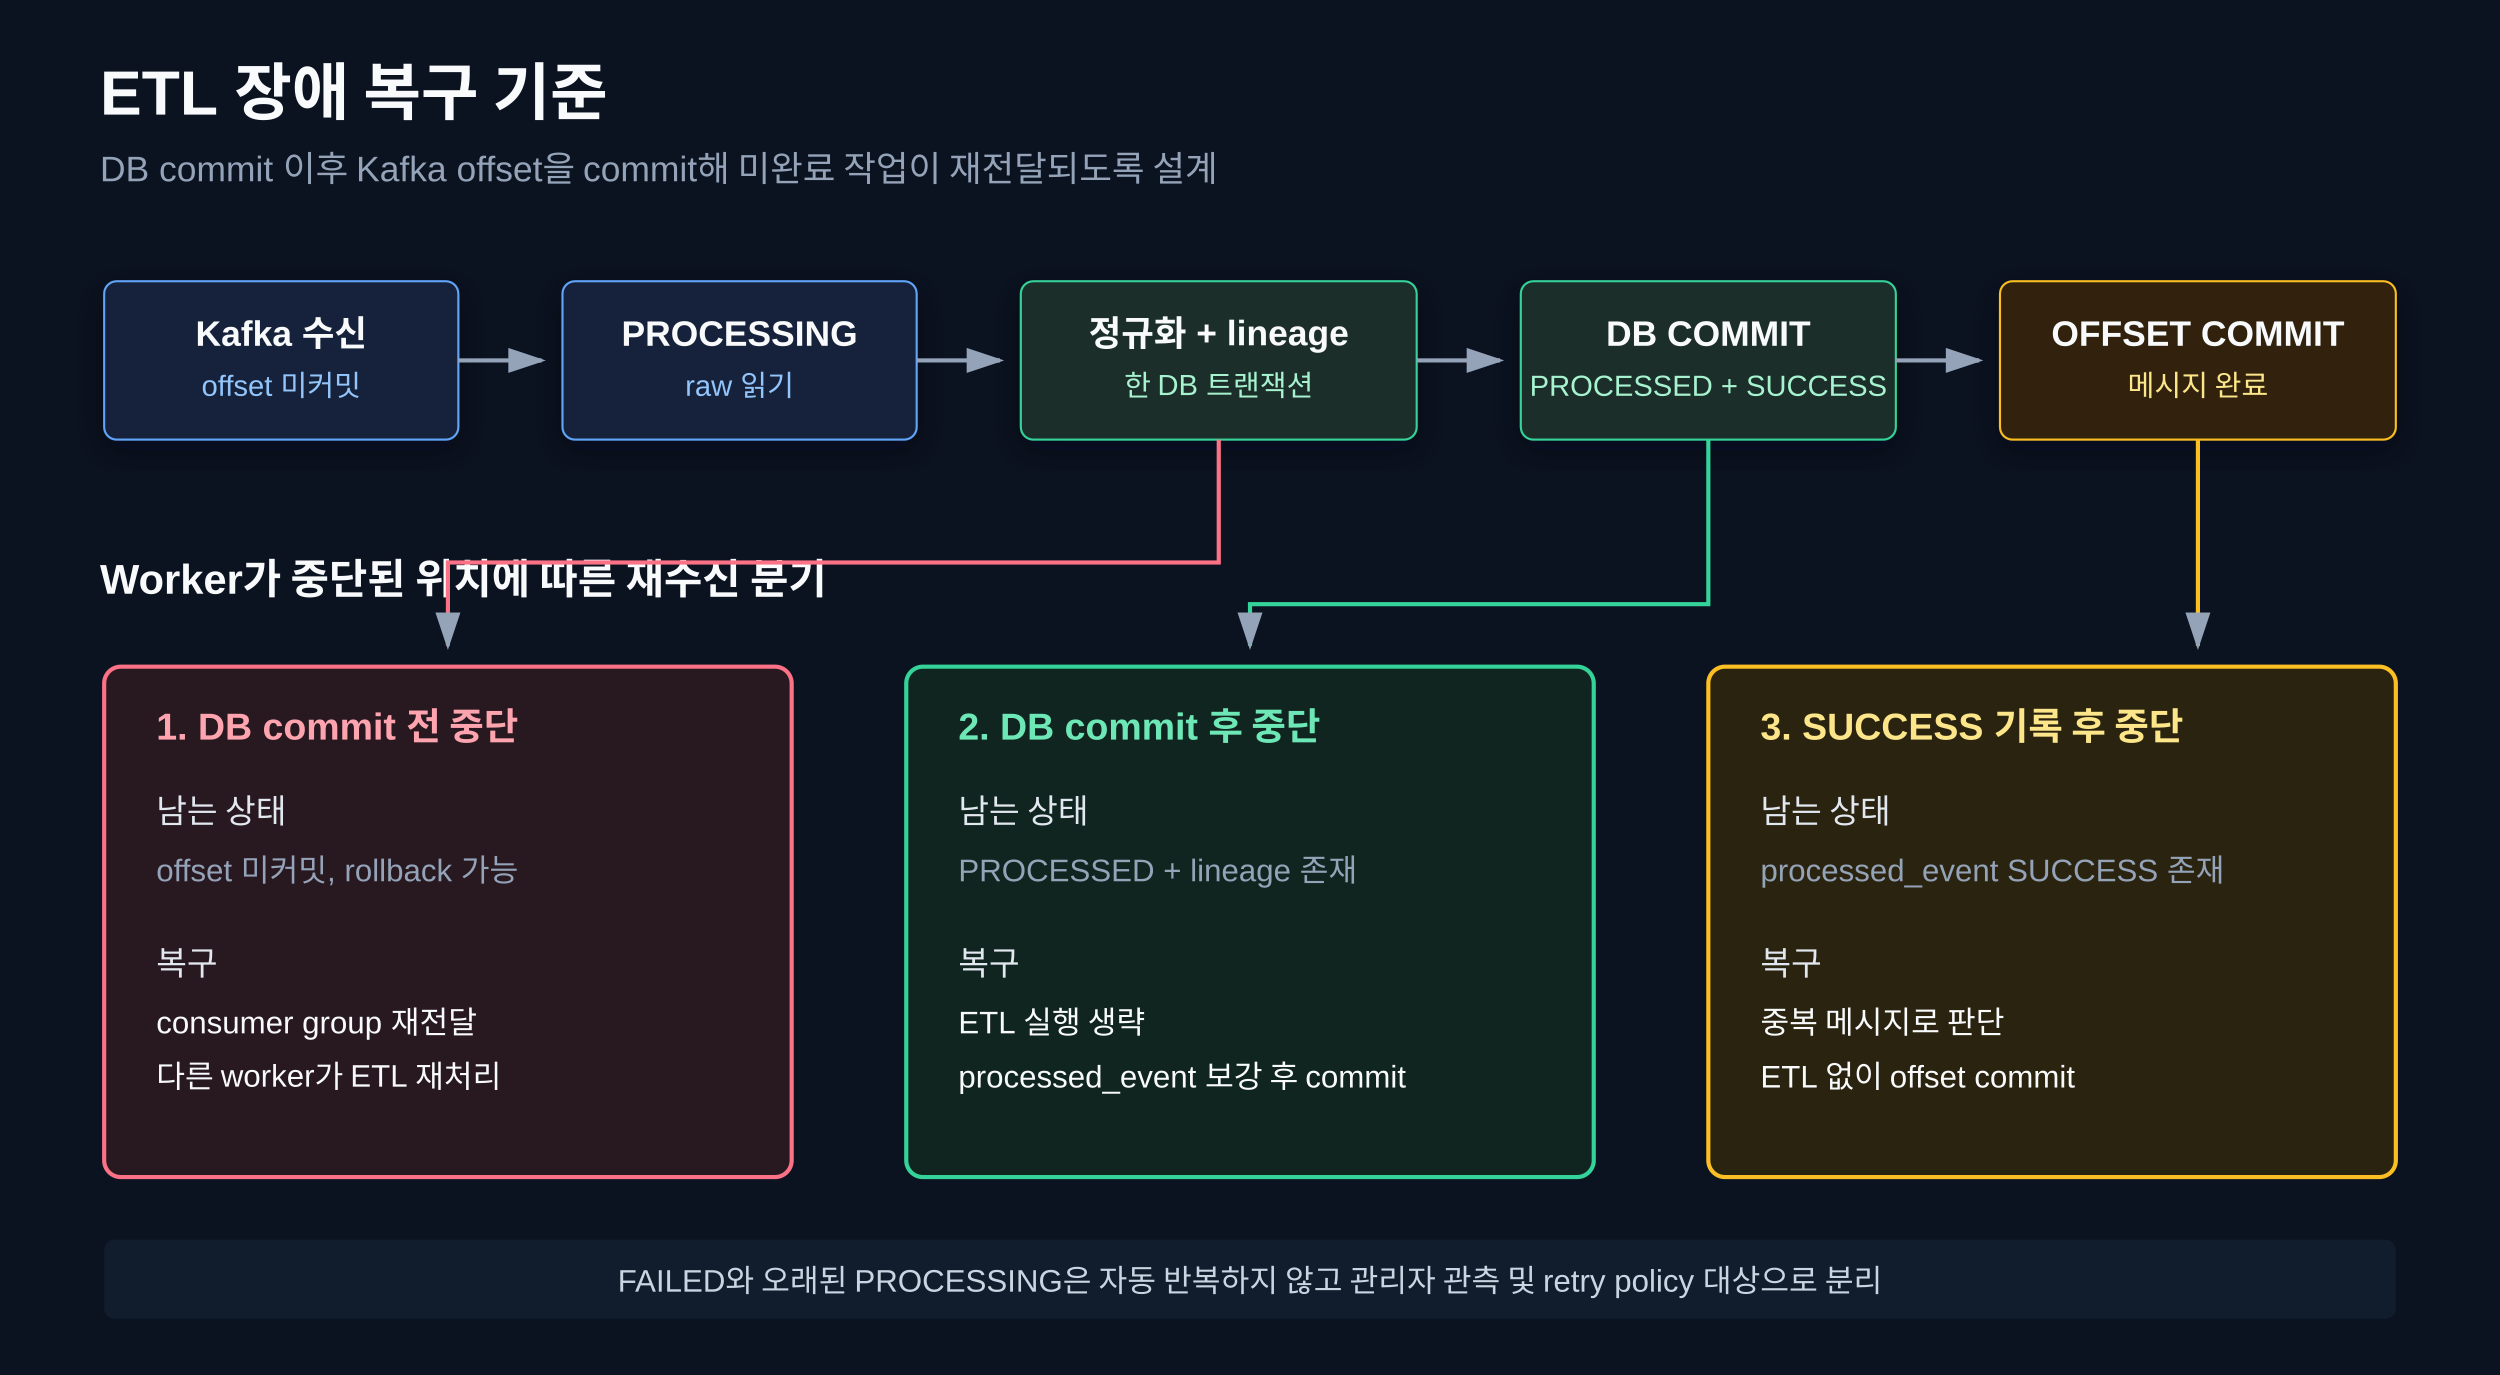
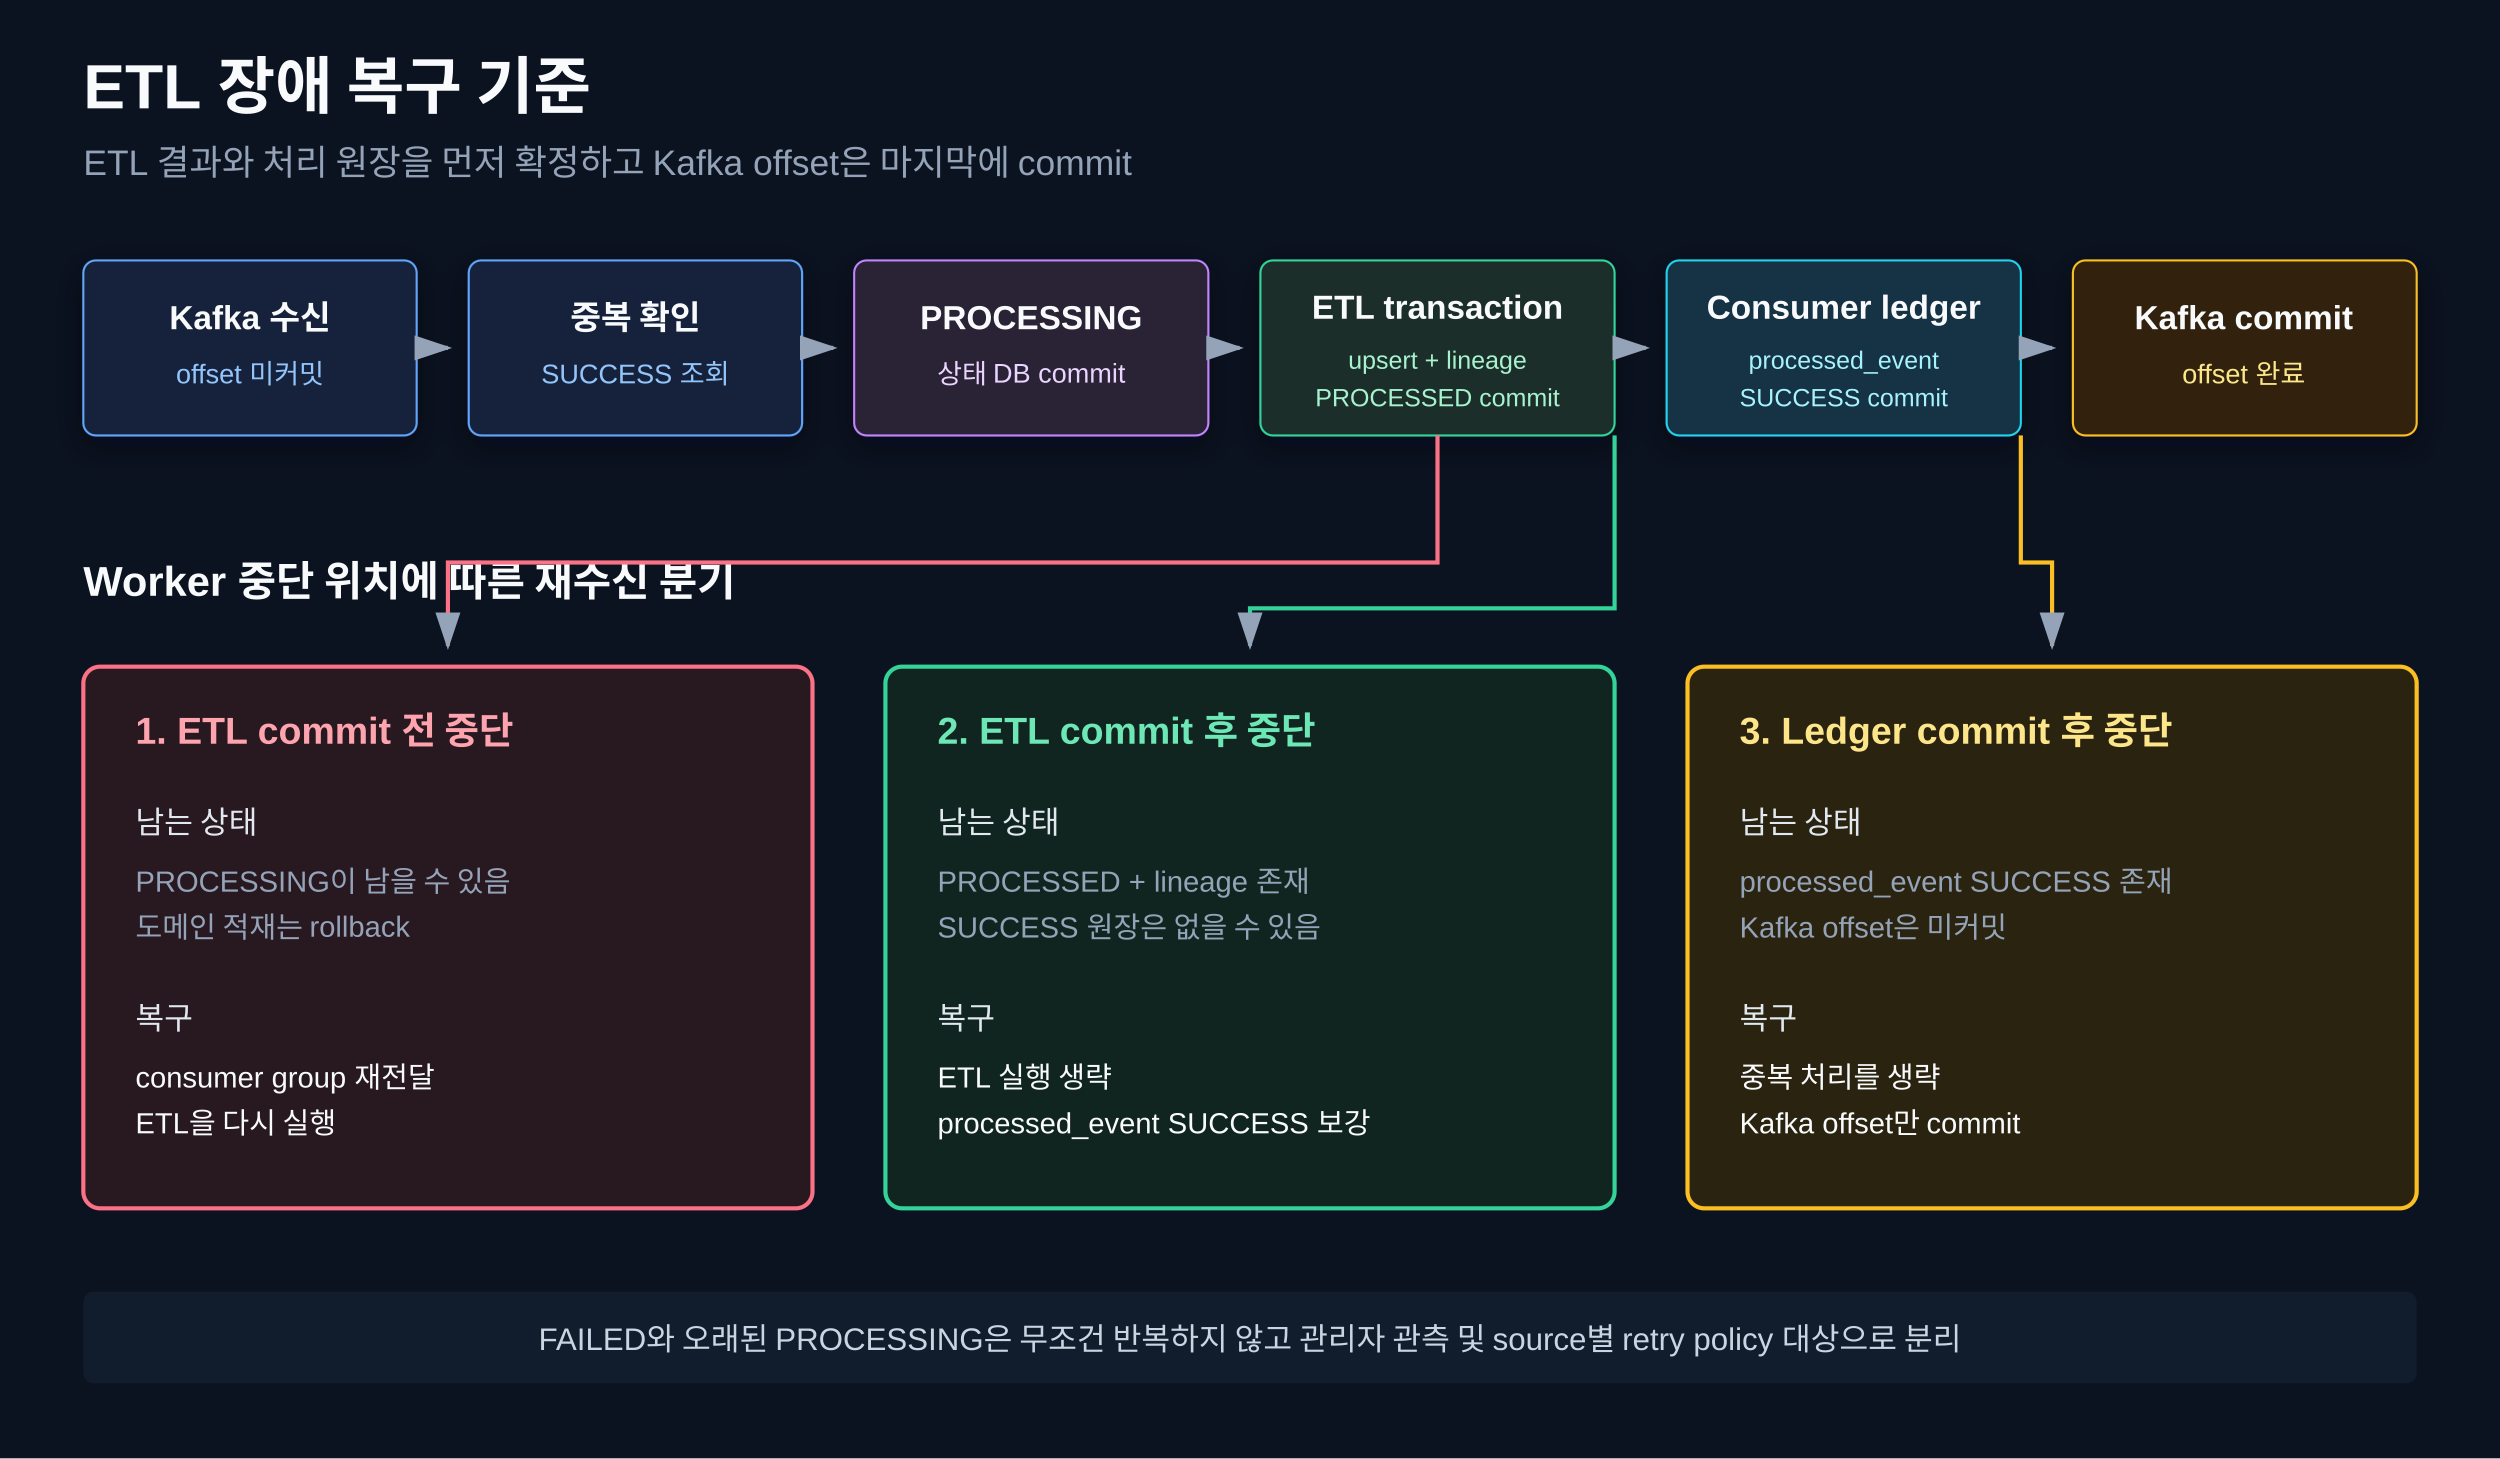
- <svg xmlns="http://www.w3.org/2000/svg" width="1200" height="660" viewBox="0 0 1200 660" role="img" aria-labelledby="title desc">
+ <svg xmlns="http://www.w3.org/2000/svg" width="1200" height="700" viewBox="0 0 1200 700" role="img" aria-labelledby="title desc">
  <defs>
    <marker id="arrow" markerWidth="10" markerHeight="10" refX="8" refY="3" orient="auto" markerUnits="strokeWidth">
      <path d="M0,0 L0,6 L9,3 z" fill="#94a3b8" />
    </marker>
    <filter id="shadow" x="-20%" y="-20%" width="140%" height="140%">
      <feDropShadow dx="0" dy="5" stdDeviation="7" flood-color="#020617" flood-opacity="0.45" />
    </filter>
  </defs>
-   <rect width="1200" height="660" fill="#0b1220" />
-   <text x="48" y="55" fill="#f8fafc" font-size="30" font-family="Arial, sans-serif" font-weight="700">ETL 장애 복구 기준</text>
-   <text x="48" y="87" fill="#94a3b8" font-size="17" font-family="Arial, sans-serif">DB commit 이후 Kafka offset을 commit해 미완료 작업이 재전달되도록 설계</text>
+   <rect width="1200" height="700" fill="#0b1220" />
+   <text x="40" y="52" fill="#f8fafc" font-size="30" font-family="Arial, sans-serif" font-weight="700">ETL 장애 복구 기준</text>
+   <text x="40" y="84" fill="#94a3b8" font-size="17" font-family="Arial, sans-serif">ETL 결과와 처리 원장을 먼저 확정하고 Kafka offset은 마지막에 commit</text>
  <g font-family="Arial, sans-serif" filter="url(#shadow)">
-     <rect x="50" y="135" width="170" height="76" rx="6" fill="#18243a" stroke="#60a5fa" />
-     <text x="135" y="166" fill="#f8fafc" text-anchor="middle" font-size="17" font-weight="700">Kafka 수신</text>
-     <text x="135" y="190" fill="#93c5fd" text-anchor="middle" font-size="14">offset 미커밋</text>
-     <rect x="270" y="135" width="170" height="76" rx="6" fill="#18243a" stroke="#60a5fa" />
-     <text x="355" y="166" fill="#f8fafc" text-anchor="middle" font-size="17" font-weight="700">PROCESSING</text>
-     <text x="355" y="190" fill="#93c5fd" text-anchor="middle" font-size="14">raw 읽기</text>
-     <rect x="490" y="135" width="190" height="76" rx="6" fill="#1d2f2a" stroke="#34d399" />
-     <text x="585" y="166" fill="#f8fafc" text-anchor="middle" font-size="17" font-weight="700">정규화 + lineage</text>
-     <text x="585" y="190" fill="#a7f3d0" text-anchor="middle" font-size="14">한 DB 트랜잭션</text>
-     <rect x="730" y="135" width="180" height="76" rx="6" fill="#1d2f2a" stroke="#34d399" />
-     <text x="820" y="166" fill="#f8fafc" text-anchor="middle" font-size="17" font-weight="700">DB COMMIT</text>
-     <text x="820" y="190" fill="#a7f3d0" text-anchor="middle" font-size="14">PROCESSED + SUCCESS</text>
-     <rect x="960" y="135" width="190" height="76" rx="6" fill="#30240f" stroke="#fbbf24" />
-     <text x="1055" y="166" fill="#f8fafc" text-anchor="middle" font-size="17" font-weight="700">OFFSET COMMIT</text>
-     <text x="1055" y="190" fill="#fde68a" text-anchor="middle" font-size="14">메시지 완료</text>
+     <rect x="40" y="125" width="160" height="84" rx="6" fill="#18243a" stroke="#60a5fa" />
+     <text x="120" y="158" fill="#f8fafc" text-anchor="middle" font-size="16" font-weight="700">Kafka 수신</text>
+     <text x="120" y="184" fill="#93c5fd" text-anchor="middle" font-size="13">offset 미커밋</text>
+     <rect x="225" y="125" width="160" height="84" rx="6" fill="#18243a" stroke="#60a5fa" />
+     <text x="305" y="158" fill="#f8fafc" text-anchor="middle" font-size="16" font-weight="700">중복 확인</text>
+     <text x="305" y="184" fill="#93c5fd" text-anchor="middle" font-size="13">SUCCESS 조회</text>
+     <rect x="410" y="125" width="170" height="84" rx="6" fill="#2a2034" stroke="#c084fc" />
+     <text x="495" y="158" fill="#f8fafc" text-anchor="middle" font-size="16" font-weight="700">PROCESSING</text>
+     <text x="495" y="184" fill="#e9d5ff" text-anchor="middle" font-size="13">상태 DB commit</text>
+     <rect x="605" y="125" width="170" height="84" rx="6" fill="#1d2f2a" stroke="#34d399" />
+     <text x="690" y="153" fill="#f8fafc" text-anchor="middle" font-size="16" font-weight="700">ETL transaction</text>
+     <text x="690" y="177" fill="#a7f3d0" text-anchor="middle" font-size="12">upsert + lineage</text>
+     <text x="690" y="195" fill="#a7f3d0" text-anchor="middle" font-size="12">PROCESSED commit</text>
+     <rect x="800" y="125" width="170" height="84" rx="6" fill="#173044" stroke="#22d3ee" />
+     <text x="885" y="153" fill="#f8fafc" text-anchor="middle" font-size="16" font-weight="700">Consumer ledger</text>
+     <text x="885" y="177" fill="#a5f3fc" text-anchor="middle" font-size="12">processed_event</text>
+     <text x="885" y="195" fill="#a5f3fc" text-anchor="middle" font-size="12">SUCCESS commit</text>
+     <rect x="995" y="125" width="165" height="84" rx="6" fill="#30240f" stroke="#fbbf24" />
+     <text x="1077" y="158" fill="#f8fafc" text-anchor="middle" font-size="16" font-weight="700">Kafka commit</text>
+     <text x="1077" y="184" fill="#fde68a" text-anchor="middle" font-size="13">offset 완료</text>
  </g>
-   <line x1="220" y1="173" x2="260" y2="173" stroke="#94a3b8" stroke-width="2" marker-end="url(#arrow)" />
-   <line x1="440" y1="173" x2="480" y2="173" stroke="#94a3b8" stroke-width="2" marker-end="url(#arrow)" />
-   <line x1="680" y1="173" x2="720" y2="173" stroke="#94a3b8" stroke-width="2" marker-end="url(#arrow)" />
-   <line x1="910" y1="173" x2="950" y2="173" stroke="#94a3b8" stroke-width="2" marker-end="url(#arrow)" />
-   <text x="48" y="285" fill="#f8fafc" font-size="20" font-family="Arial, sans-serif" font-weight="700">Worker가 중단된 위치에 따른 재수신 분기</text>
+   <g stroke="#94a3b8" stroke-width="2" marker-end="url(#arrow)">
+     <line x1="200" y1="167" x2="215" y2="167" />
+     <line x1="385" y1="167" x2="400" y2="167" />
+     <line x1="580" y1="167" x2="595" y2="167" />
+     <line x1="775" y1="167" x2="790" y2="167" />
+     <line x1="970" y1="167" x2="985" y2="167" />
+   </g>
+   <text x="40" y="286" fill="#f8fafc" font-size="20" font-family="Arial, sans-serif" font-weight="700">Worker 중단 위치에 따른 재수신 분기</text>
  <g font-family="Arial, sans-serif">
-     <rect x="50" y="320" width="330" height="245" rx="8" fill="#281820" stroke="#fb7185" stroke-width="2" />
-     <text x="75" y="355" fill="#fda4af" font-size="18" font-weight="700">1. DB commit 전 중단</text>
-     <text x="75" y="395" fill="#e2e8f0" font-size="16">남는 상태</text>
-     <text x="75" y="423" fill="#94a3b8" font-size="15">offset 미커밋, rollback 가능</text>
-     <text x="75" y="468" fill="#e2e8f0" font-size="16">복구</text>
-     <text x="75" y="496" fill="#f8fafc" font-size="15">consumer group 재전달</text>
-     <text x="75" y="522" fill="#f8fafc" font-size="15">다른 worker가 ETL 재처리</text>
-     <rect x="435" y="320" width="330" height="245" rx="8" fill="#10251f" stroke="#34d399" stroke-width="2" />
-     <text x="460" y="355" fill="#6ee7b7" font-size="18" font-weight="700">2. DB commit 후 중단</text>
-     <text x="460" y="395" fill="#e2e8f0" font-size="16">남는 상태</text>
-     <text x="460" y="423" fill="#94a3b8" font-size="15">PROCESSED + lineage 존재</text>
-     <text x="460" y="468" fill="#e2e8f0" font-size="16">복구</text>
-     <text x="460" y="496" fill="#f8fafc" font-size="15">ETL 실행 생략</text>
-     <text x="460" y="522" fill="#f8fafc" font-size="15">processed_event 보강 후 commit</text>
-     <rect x="820" y="320" width="330" height="245" rx="8" fill="#2a230f" stroke="#fbbf24" stroke-width="2" />
-     <text x="845" y="355" fill="#fde68a" font-size="18" font-weight="700">3. SUCCESS 기록 후 중단</text>
-     <text x="845" y="395" fill="#e2e8f0" font-size="16">남는 상태</text>
-     <text x="845" y="423" fill="#94a3b8" font-size="15">processed_event SUCCESS 존재</text>
-     <text x="845" y="468" fill="#e2e8f0" font-size="16">복구</text>
-     <text x="845" y="496" fill="#f8fafc" font-size="15">중복 메시지로 판단</text>
-     <text x="845" y="522" fill="#f8fafc" font-size="15">ETL 없이 offset commit</text>
+     <rect x="40" y="320" width="350" height="260" rx="8" fill="#281820" stroke="#fb7185" stroke-width="2" />
+     <text x="65" y="357" fill="#fda4af" font-size="18" font-weight="700">1. ETL commit 전 중단</text>
+     <text x="65" y="400" fill="#e2e8f0" font-size="15">남는 상태</text>
+     <text x="65" y="428" fill="#94a3b8" font-size="14">PROCESSING이 남을 수 있음</text>
+     <text x="65" y="450" fill="#94a3b8" font-size="14">도메인 적재는 rollback</text>
+     <text x="65" y="494" fill="#e2e8f0" font-size="15">복구</text>
+     <text x="65" y="522" fill="#f8fafc" font-size="14">consumer group 재전달</text>
+     <text x="65" y="544" fill="#f8fafc" font-size="14">ETL을 다시 실행</text>
+     <rect x="425" y="320" width="350" height="260" rx="8" fill="#10251f" stroke="#34d399" stroke-width="2" />
+     <text x="450" y="357" fill="#6ee7b7" font-size="18" font-weight="700">2. ETL commit 후 중단</text>
+     <text x="450" y="400" fill="#e2e8f0" font-size="15">남는 상태</text>
+     <text x="450" y="428" fill="#94a3b8" font-size="14">PROCESSED + lineage 존재</text>
+     <text x="450" y="450" fill="#94a3b8" font-size="14">SUCCESS 원장은 없을 수 있음</text>
+     <text x="450" y="494" fill="#e2e8f0" font-size="15">복구</text>
+     <text x="450" y="522" fill="#f8fafc" font-size="14">ETL 실행 생략</text>
+     <text x="450" y="544" fill="#f8fafc" font-size="14">processed_event SUCCESS 보강</text>
+     <rect x="810" y="320" width="350" height="260" rx="8" fill="#2a230f" stroke="#fbbf24" stroke-width="2" />
+     <text x="835" y="357" fill="#fde68a" font-size="18" font-weight="700">3. Ledger commit 후 중단</text>
+     <text x="835" y="400" fill="#e2e8f0" font-size="15">남는 상태</text>
+     <text x="835" y="428" fill="#94a3b8" font-size="14">processed_event SUCCESS 존재</text>
+     <text x="835" y="450" fill="#94a3b8" font-size="14">Kafka offset은 미커밋</text>
+     <text x="835" y="494" fill="#e2e8f0" font-size="15">복구</text>
+     <text x="835" y="522" fill="#f8fafc" font-size="14">중복 처리를 생략</text>
+     <text x="835" y="544" fill="#f8fafc" font-size="14">Kafka offset만 commit</text>
  </g>
-   <path d="M585 211 L585 270 L215 270 L215 310" fill="none" stroke="#fb7185" stroke-width="2" marker-end="url(#arrow)" />
-   <path d="M820 211 L820 290 L600 290 L600 310" fill="none" stroke="#34d399" stroke-width="2" marker-end="url(#arrow)" />
-   <path d="M1055 211 L1055 310" fill="none" stroke="#fbbf24" stroke-width="2" marker-end="url(#arrow)" />
-   <rect x="50" y="595" width="1100" height="38" rx="5" fill="#111c2d" />
-   <text x="600" y="620" fill="#cbd5e1" text-anchor="middle" font-size="15" font-family="Arial, sans-serif">FAILED와 오래된 PROCESSING은 자동 반복하지 않고 관리자 관측 및 retry policy 대상으로 분리</text>
+   <path d="M690 209 L690 270 L215 270 L215 310" fill="none" stroke="#fb7185" stroke-width="2" marker-end="url(#arrow)" />
+   <path d="M775 209 L775 292 L600 292 L600 310" fill="none" stroke="#34d399" stroke-width="2" marker-end="url(#arrow)" />
+   <path d="M970 209 L970 270 L985 270 L985 310" fill="none" stroke="#fbbf24" stroke-width="2" marker-end="url(#arrow)" />
+   <rect x="40" y="620" width="1120" height="44" rx="5" fill="#111c2d" />
+   <text x="600" y="648" fill="#cbd5e1" text-anchor="middle" font-size="15" font-family="Arial, sans-serif">FAILED와 오래된 PROCESSING은 무조건 반복하지 않고 관리자 관측 및 source별 retry policy 대상으로 분리</text>
</svg>
